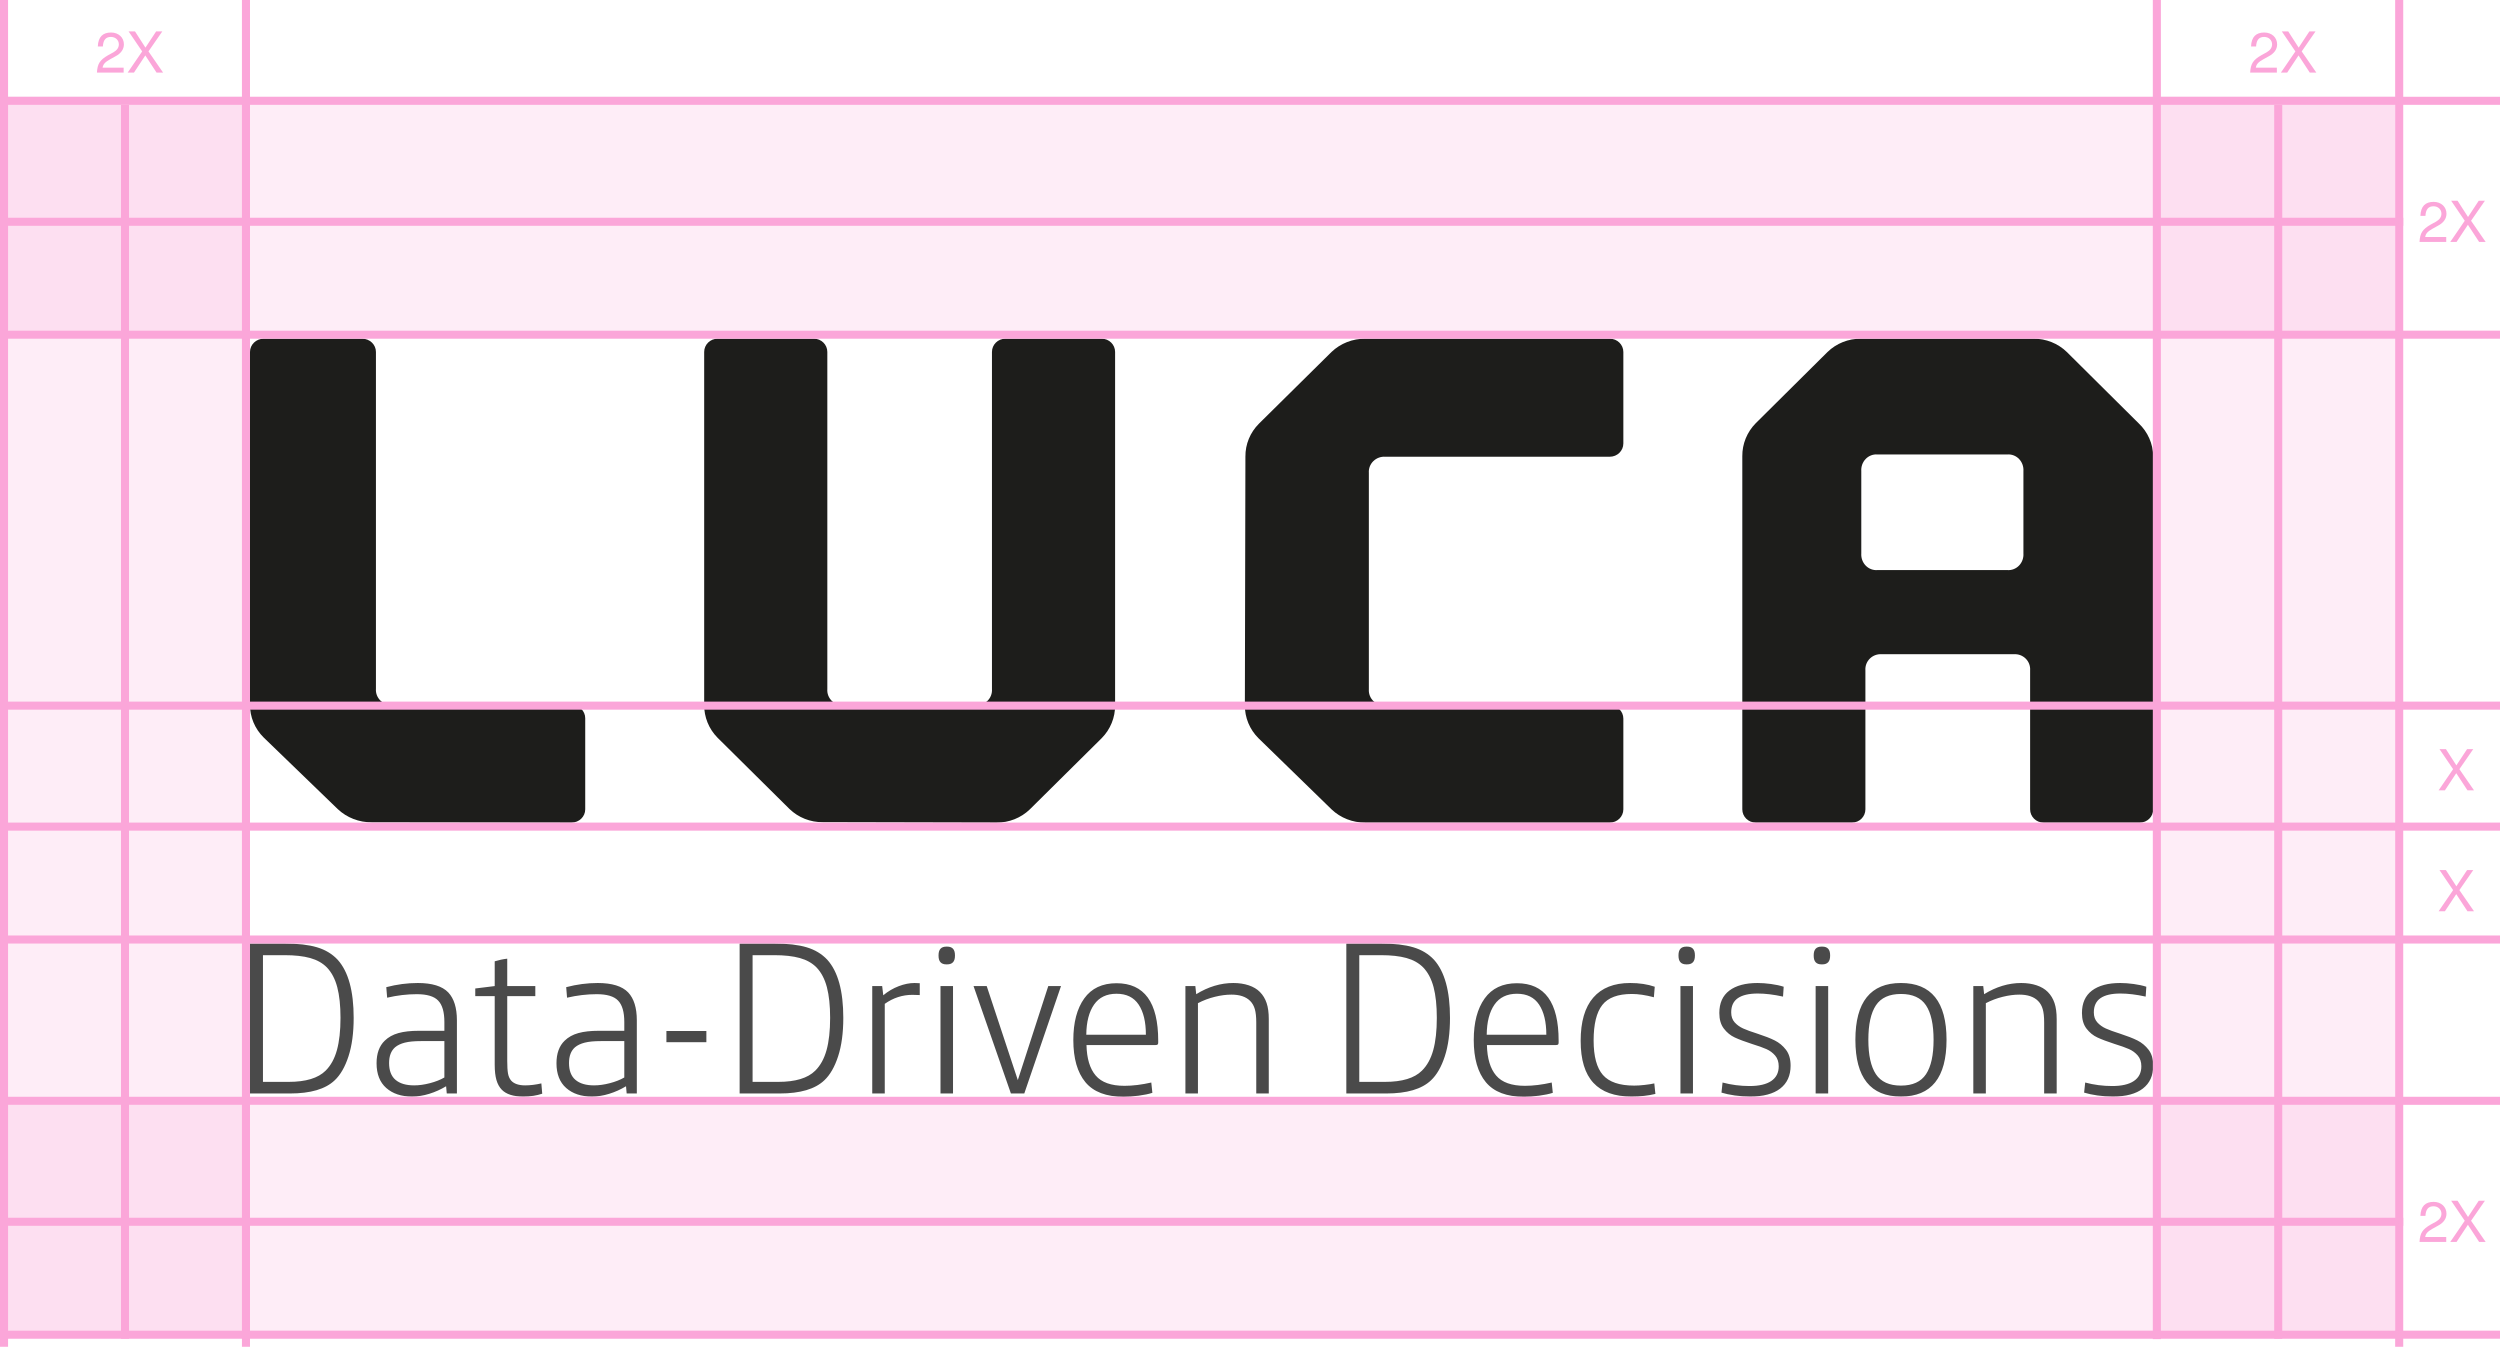
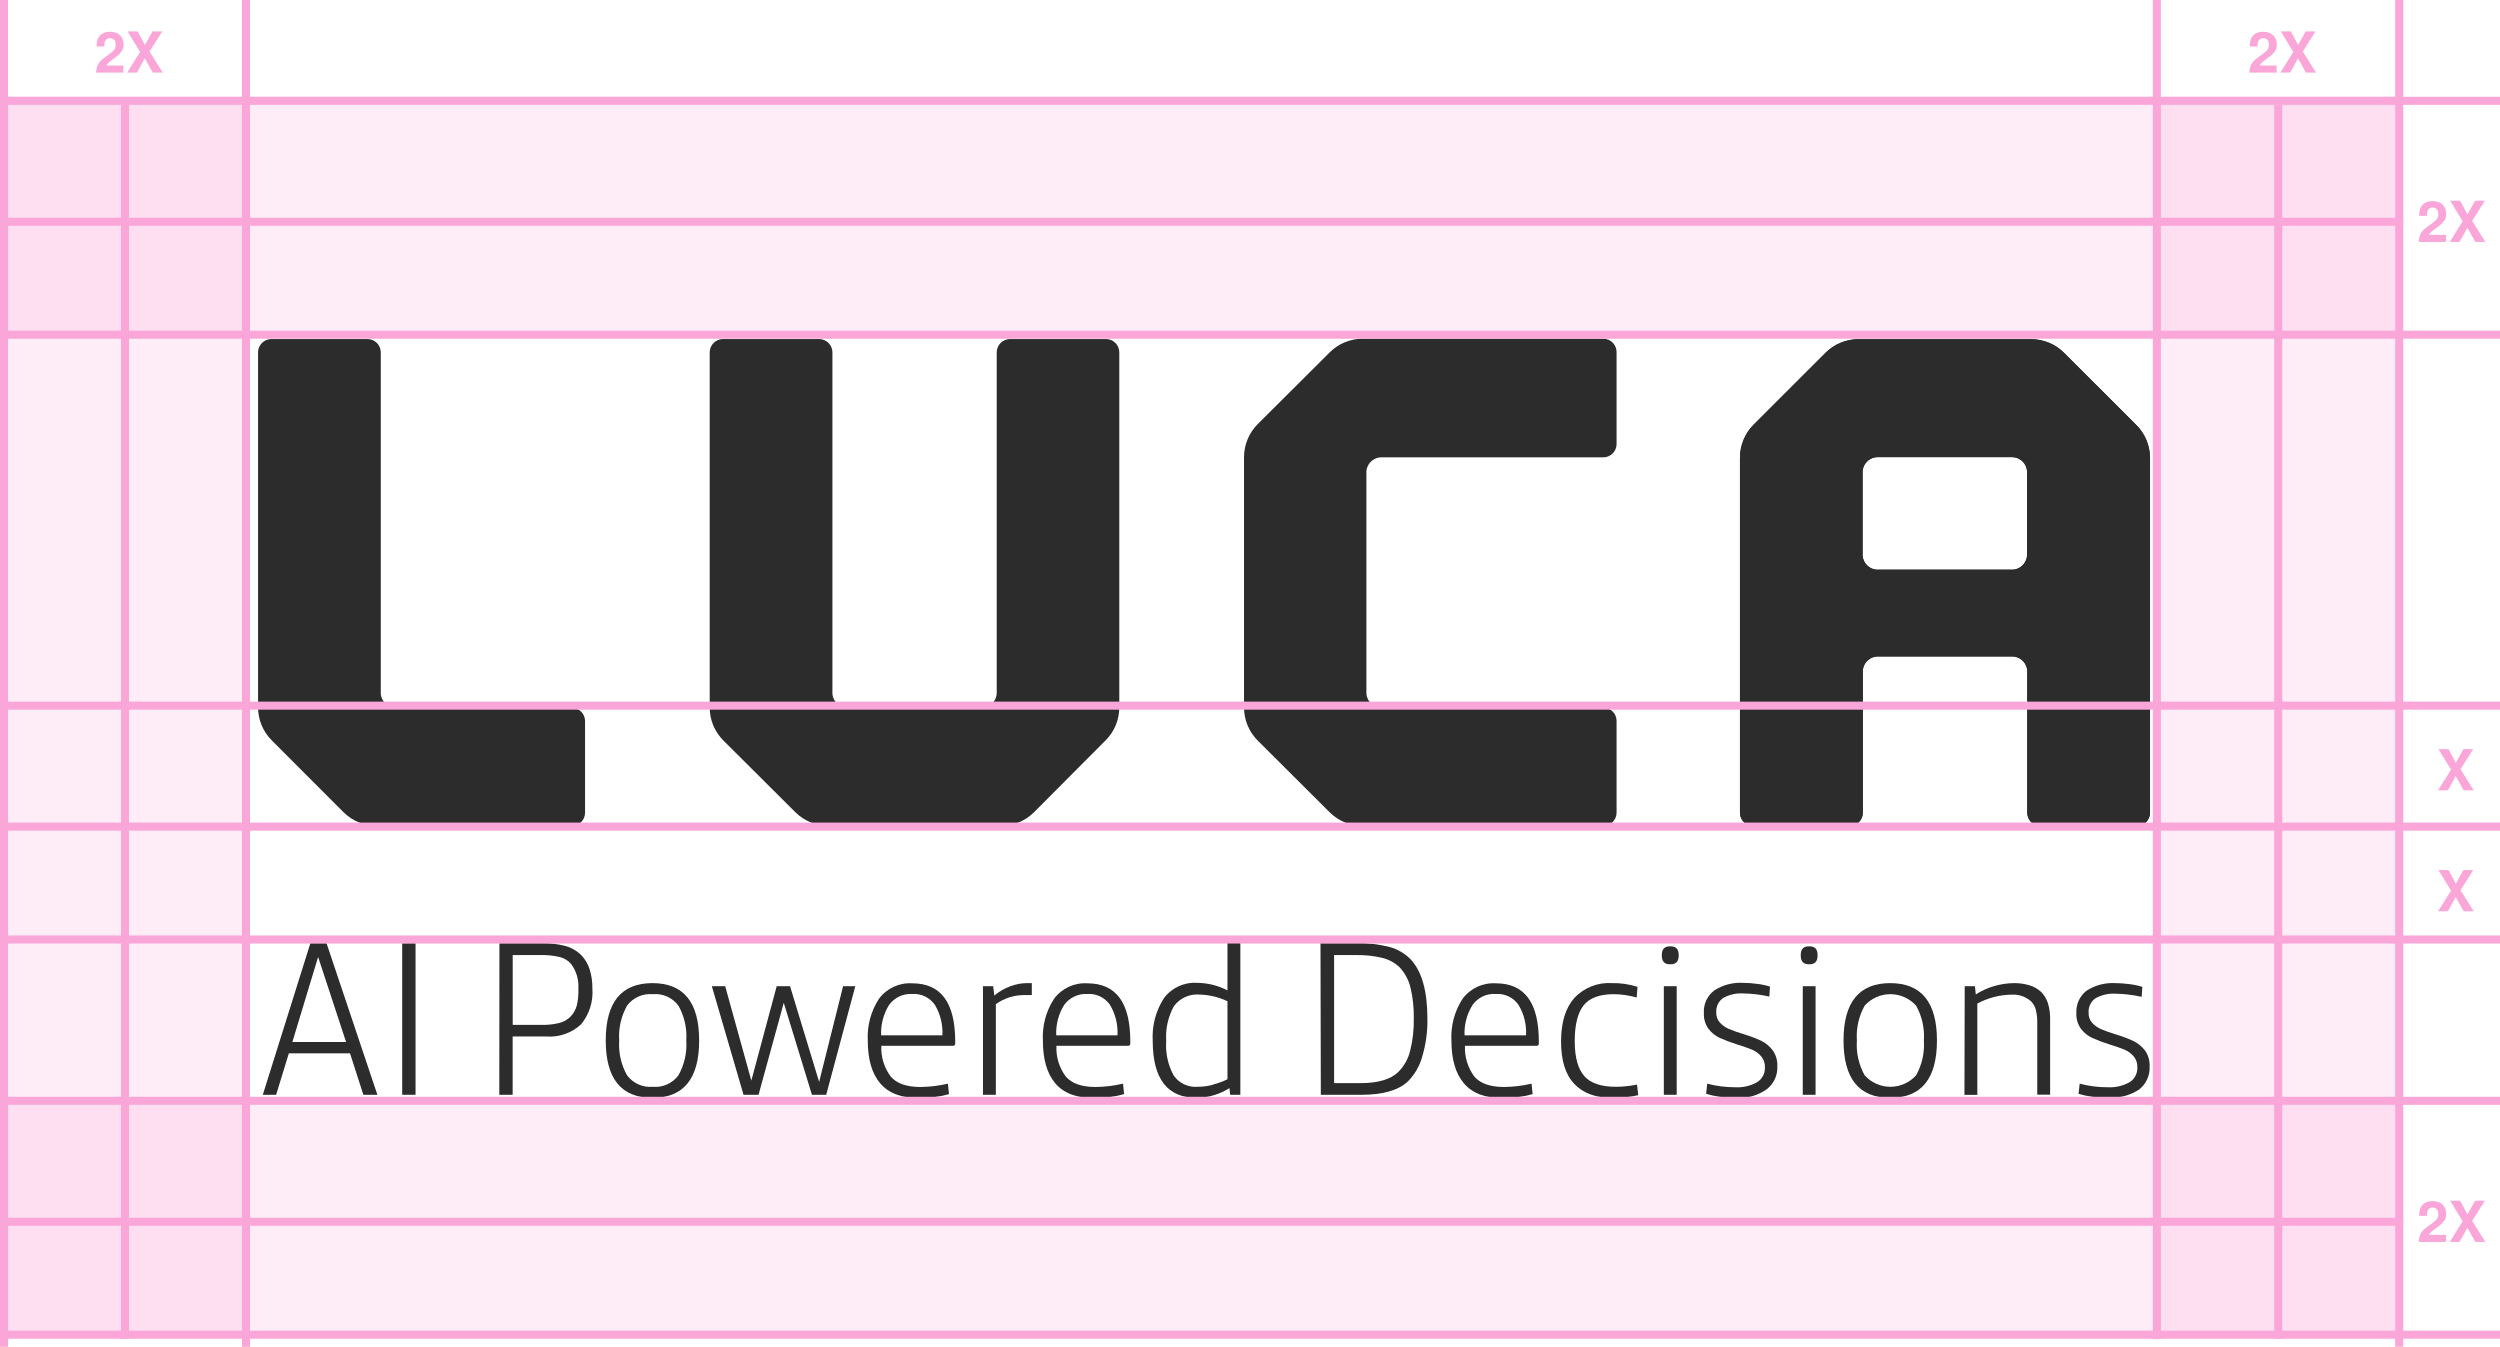
<svg xmlns="http://www.w3.org/2000/svg" width="310px" height="167px" viewBox="0 0 310 167" version="1.1">
  <defs />
  <g id="Page-1" stroke="none" stroke-width="1" fill="none" fill-rule="evenodd">
-     <g id="Brand" transform="translate(-208, -1821)">
-       <g id="protection-area" transform="translate(208, 1821)">
-         <g>
-           <g id="Logo-claim-1" transform="translate(31, 42)">
-             <g id="LUCA" fill="#1D1D1B" fill-rule="nonzero">
-               <path d="M15.107,59.967 C13.529,59.983 12.009,59.393 10.88,58.327 L1.698,49.453 C0.594,48.363 -0.016,46.894 0,45.369 L0,1.64 C0,0.734 0.76,1.66407429e-16 1.698,0 L13.919,0 C14.856,5.54691431e-17 15.616,0.734 15.616,1.64 L15.616,43.417 C15.575,43.959 15.78,44.491 16.177,44.876 C16.575,45.26 17.126,45.458 17.687,45.418 L39.871,45.418 C40.808,45.418 41.568,46.153 41.568,47.059 L41.568,58.36 C41.568,59.266 40.808,60 39.871,60 L15.107,59.967 Z" id="Shape" />
-               <path d="M92.567,60 C94.11,60.015 95.596,59.425 96.7,58.359 L105.613,49.529 C106.691,48.438 107.288,46.969 107.272,45.443 L107.272,1.641 C107.272,0.735 106.529,5.54992028e-17 105.613,0 L93.663,0 C92.746,-5.54992028e-17 92.003,0.735 92.003,1.641 L92.003,43.441 C92.043,43.983 91.842,44.515 91.454,44.9 C91.065,45.284 90.526,45.482 89.978,45.443 L73.679,45.443 C73.12,45.503 72.563,45.314 72.159,44.927 C71.754,44.54 71.545,43.995 71.588,43.441 L71.588,1.641 C71.588,0.735 70.845,5.54992028e-17 69.928,0 L57.978,0 C57.062,-5.54992028e-17 56.318,0.735 56.318,1.641 L56.318,45.394 C56.303,46.919 56.899,48.389 57.978,49.48 L66.891,58.309 C67.994,59.376 69.481,59.966 71.024,59.95 L92.567,60 Z" id="Shape" />
-               <path d="M123.364,45.447 C123.348,46.974 123.953,48.445 125.048,49.537 L134.108,58.357 C135.227,59.425 136.735,60.015 138.301,60 L168.612,60 C169.542,60 170.295,59.264 170.295,58.357 L170.295,47.106 C170.295,46.199 169.542,45.464 168.612,45.464 L140.877,45.464 C140.31,45.529 139.743,45.344 139.329,44.96 C138.916,44.576 138.699,44.032 138.738,43.476 L138.738,16.639 C138.698,16.096 138.901,15.563 139.296,15.178 C139.69,14.793 140.236,14.595 140.793,14.635 L168.612,14.635 C169.542,14.635 170.295,13.899 170.295,12.992 L170.295,1.643 C170.295,0.736 169.542,0 168.612,0 L138.301,0 C136.735,-0.015 135.227,0.575 134.108,1.643 L125.115,10.529 C124.021,11.62 123.415,13.091 123.431,14.618 L123.364,45.447 Z" id="Shape" />
-               <path d="M234.191,10.488 L225.282,1.644 C224.178,0.576 222.693,-0.015 221.15,0 L199.746,0 C198.204,-0.015 196.718,0.576 195.615,1.644 L186.705,10.488 C185.627,11.581 185.03,13.053 185.046,14.581 L185.046,58.356 C185.046,59.264 185.789,60 186.705,60 L198.651,60 C199.568,60 200.31,59.264 200.31,58.356 L200.31,41.129 C200.27,40.586 200.471,40.052 200.859,39.667 C201.248,39.282 201.787,39.084 202.335,39.123 L218.711,39.123 C219.259,39.084 219.798,39.282 220.186,39.667 C220.575,40.052 220.775,40.586 220.735,41.129 L220.735,58.356 C220.735,59.264 221.478,60 222.395,60 L234.341,60 C235.257,60 236,59.264 236,58.356 L236,14.581 C235.976,13.031 235.325,11.556 234.191,10.488 Z M219.904,26.618 C219.944,27.179 219.746,27.731 219.364,28.128 C218.981,28.526 218.451,28.731 217.912,28.691 L201.793,28.691 C201.253,28.731 200.723,28.526 200.341,28.128 C199.958,27.731 199.761,27.179 199.8,26.618 L199.8,16.425 C199.761,15.864 199.958,15.313 200.341,14.915 C200.723,14.517 201.253,14.312 201.793,14.353 L217.912,14.353 C218.451,14.312 218.981,14.517 219.364,14.915 C219.746,15.313 219.944,15.864 219.904,16.425 L219.904,26.618 Z" id="Shape" />
-             </g>
-             <path d="M0,75 L4.312,75 C5.937,75 7.267,75.154 8.302,75.462 C9.338,75.77 10.195,76.287 10.873,77.011 C12.195,78.479 12.855,80.88 12.855,84.215 C12.855,86.081 12.641,87.671 12.212,88.985 C11.784,90.299 11.213,91.291 10.498,91.961 C9.356,93.049 7.508,93.592 4.955,93.592 L0,93.592 L0,75 Z M4.794,92.152 C6.919,92.152 8.445,91.69 9.374,90.765 C10.016,90.131 10.485,89.279 10.78,88.21 C11.074,87.141 11.222,85.809 11.222,84.215 C11.222,82.692 11.088,81.424 10.82,80.409 C10.552,79.394 10.123,78.579 9.534,77.963 C8.999,77.419 8.307,77.03 7.459,76.794 C6.611,76.558 5.553,76.441 4.285,76.441 L1.607,76.441 L1.607,92.152 L4.794,92.152 Z M20.086,93.973 C18.765,93.973 17.703,93.619 16.899,92.913 C16.096,92.206 15.694,91.182 15.694,89.841 C15.694,88.627 16.033,87.694 16.712,87.041 C17.158,86.607 17.721,86.294 18.399,86.104 C19.077,85.913 19.926,85.818 20.943,85.818 L24.103,85.818 L24.103,84.731 C24.103,83.481 23.845,82.593 23.327,82.067 C22.827,81.542 21.943,81.279 20.675,81.279 C19.479,81.279 18.256,81.424 17.006,81.714 L16.899,80.409 C18.203,80.065 19.506,79.893 20.809,79.893 C22.577,79.893 23.836,80.282 24.586,81.062 C25.3,81.823 25.657,82.973 25.657,84.514 L25.657,93.592 L24.398,93.592 L24.318,92.695 C23.657,93.094 22.961,93.407 22.229,93.633 C21.497,93.86 20.783,93.973 20.086,93.973 Z M20.354,92.587 C20.961,92.587 21.613,92.496 22.309,92.315 C23.005,92.134 23.604,91.898 24.103,91.608 L24.103,87.096 L21.184,87.096 C20.363,87.096 19.702,87.159 19.202,87.286 C18.703,87.413 18.301,87.603 17.997,87.857 C17.497,88.292 17.247,88.944 17.247,89.814 C17.247,90.756 17.515,91.454 18.051,91.907 C18.586,92.36 19.354,92.587 20.354,92.587 Z M33.879,93.973 C32.665,93.973 31.781,93.692 31.227,93.13 C30.924,92.822 30.701,92.419 30.558,91.921 C30.415,91.422 30.344,90.793 30.344,90.031 L30.344,81.524 L27.933,81.524 L27.933,80.572 L30.344,80.273 L30.344,77.202 C30.879,77.039 31.397,76.93 31.897,76.876 L31.897,80.273 L35.379,80.273 L35.379,81.524 L31.897,81.524 L31.897,89.542 C31.897,90.231 31.928,90.752 31.991,91.105 C32.053,91.459 32.183,91.753 32.379,91.989 C32.736,92.387 33.316,92.587 34.12,92.587 C34.745,92.587 35.414,92.505 36.128,92.342 L36.236,93.619 C35.539,93.855 34.754,93.973 33.879,93.973 Z M42.395,93.973 C41.074,93.973 40.012,93.619 39.208,92.913 C38.405,92.206 38.003,91.182 38.003,89.841 C38.003,88.627 38.342,87.694 39.021,87.041 C39.467,86.607 40.03,86.294 40.708,86.104 C41.387,85.913 42.235,85.818 43.252,85.818 L46.413,85.818 L46.413,84.731 C46.413,83.481 46.154,82.593 45.636,82.067 C45.136,81.542 44.252,81.279 42.985,81.279 C41.788,81.279 40.565,81.424 39.315,81.714 L39.208,80.409 C40.512,80.065 41.815,79.893 43.118,79.893 C44.886,79.893 46.145,80.282 46.895,81.062 C47.609,81.823 47.966,82.973 47.966,84.514 L47.966,93.592 L46.707,93.592 L46.627,92.695 C45.966,93.094 45.27,93.407 44.538,93.633 C43.806,93.86 43.092,93.973 42.395,93.973 Z M42.663,92.587 C43.27,92.587 43.922,92.496 44.618,92.315 C45.315,92.134 45.913,91.898 46.413,91.608 L46.413,87.096 L43.493,87.096 C42.672,87.096 42.012,87.159 41.512,87.286 C41.012,87.413 40.61,87.603 40.306,87.857 C39.806,88.292 39.557,88.944 39.557,89.814 C39.557,90.756 39.824,91.454 40.36,91.907 C40.896,92.36 41.663,92.587 42.663,92.587 Z M51.635,85.845 L56.59,85.845 L56.59,87.232 L51.635,87.232 L51.635,85.845 Z M60.714,75 L65.026,75 C66.651,75 67.981,75.154 69.016,75.462 C70.052,75.77 70.909,76.287 71.587,77.011 C72.909,78.479 73.569,80.88 73.569,84.215 C73.569,86.081 73.355,87.671 72.926,88.985 C72.498,90.299 71.927,91.291 71.212,91.961 C70.07,93.049 68.222,93.592 65.669,93.592 L60.714,93.592 L60.714,75 Z M65.508,92.152 C67.633,92.152 69.159,91.69 70.088,90.765 C70.73,90.131 71.199,89.279 71.494,88.21 C71.788,87.141 71.936,85.809 71.936,84.215 C71.936,82.692 71.802,81.424 71.534,80.409 C71.266,79.394 70.837,78.579 70.248,77.963 C69.713,77.419 69.021,77.03 68.173,76.794 C67.325,76.558 66.267,76.441 64.999,76.441 L62.321,76.441 L62.321,92.152 L65.508,92.152 Z M77.158,80.273 L78.39,80.273 L78.524,81.415 C79.113,80.926 79.751,80.55 80.439,80.287 C81.126,80.024 81.782,79.893 82.407,79.893 C82.657,79.893 82.871,79.902 83.05,79.92 L83.05,81.388 C82.764,81.37 82.461,81.361 82.139,81.361 C80.907,81.361 79.765,81.732 78.711,82.475 L78.711,93.592 L77.158,93.592 L77.158,80.273 Z M86.344,77.582 C85.701,77.582 85.38,77.229 85.38,76.522 L85.38,76.441 C85.38,75.734 85.701,75.381 86.344,75.381 L86.451,75.381 C87.094,75.381 87.415,75.734 87.415,76.441 L87.415,76.522 C87.415,77.229 87.094,77.582 86.451,77.582 L86.344,77.582 Z M85.621,80.273 L87.174,80.273 L87.174,93.592 L85.621,93.592 L85.621,80.273 Z M89.719,80.273 L91.352,80.273 L95.209,91.934 L98.985,80.273 L100.565,80.273 L96.012,93.592 L94.352,93.592 L89.719,80.273 Z M108.332,94 C106.171,94 104.591,93.397 103.591,92.192 C102.592,90.987 102.092,89.243 102.092,86.96 C102.092,84.785 102.543,83.068 103.444,81.809 C104.346,80.55 105.68,79.92 107.448,79.92 C110.894,79.92 112.617,82.294 112.617,87.041 L112.617,87.286 C112.617,87.395 112.595,87.472 112.55,87.517 C112.505,87.562 112.42,87.585 112.296,87.585 L103.725,87.585 C103.761,89.252 104.14,90.512 104.864,91.363 C105.587,92.215 106.778,92.641 108.439,92.641 C109.457,92.641 110.564,92.505 111.76,92.233 L111.894,93.511 C111.447,93.656 110.885,93.773 110.207,93.864 C109.528,93.955 108.903,94 108.332,94 Z M111.09,86.308 C111.09,84.713 110.791,83.467 110.193,82.57 C109.595,81.673 108.68,81.225 107.448,81.225 C106.216,81.225 105.288,81.673 104.663,82.57 C104.038,83.467 103.716,84.713 103.699,86.308 L111.09,86.308 Z M115.991,80.273 L117.223,80.273 L117.33,81.279 C118.83,80.355 120.366,79.893 121.937,79.893 C122.633,79.893 123.267,79.988 123.838,80.178 C124.41,80.368 124.874,80.645 125.231,81.007 C125.606,81.388 125.883,81.845 126.061,82.38 C126.24,82.914 126.329,83.58 126.329,84.378 L126.329,93.592 L124.776,93.592 L124.776,84.785 C124.776,84.097 124.718,83.549 124.602,83.141 C124.486,82.733 124.294,82.393 124.026,82.122 C123.508,81.596 122.731,81.333 121.696,81.333 C121.053,81.333 120.366,81.424 119.634,81.605 C118.902,81.786 118.205,82.049 117.545,82.393 L117.545,93.592 L115.991,93.592 L115.991,80.273 Z M135.944,75 L140.256,75 C141.88,75 143.21,75.154 144.246,75.462 C145.282,75.77 146.139,76.287 146.817,77.011 C148.138,78.479 148.799,80.88 148.799,84.215 C148.799,86.081 148.585,87.671 148.156,88.985 C147.728,90.299 147.156,91.291 146.442,91.961 C145.299,93.049 143.452,93.592 140.898,93.592 L135.944,93.592 L135.944,75 Z M140.738,92.152 C142.862,92.152 144.389,91.69 145.317,90.765 C145.96,90.131 146.429,89.279 146.723,88.21 C147.018,87.141 147.165,85.809 147.165,84.215 C147.165,82.692 147.031,81.424 146.764,80.409 C146.496,79.394 146.067,78.579 145.478,77.963 C144.942,77.419 144.25,77.03 143.402,76.794 C142.554,76.558 141.496,76.441 140.229,76.441 L137.551,76.441 L137.551,92.152 L140.738,92.152 Z M157.985,94 C155.825,94 154.245,93.397 153.245,92.192 C152.245,90.987 151.745,89.243 151.745,86.96 C151.745,84.785 152.196,83.068 153.097,81.809 C153.999,80.55 155.334,79.92 157.101,79.92 C160.547,79.92 162.27,82.294 162.27,87.041 L162.27,87.286 C162.27,87.395 162.248,87.472 162.203,87.517 C162.158,87.562 162.074,87.585 161.949,87.585 L153.379,87.585 C153.414,89.252 153.794,90.512 154.517,91.363 C155.24,92.215 156.432,92.641 158.092,92.641 C159.11,92.641 160.217,92.505 161.413,92.233 L161.547,93.511 C161.101,93.656 160.538,93.773 159.86,93.864 C159.181,93.955 158.556,94 157.985,94 Z M160.744,86.308 C160.744,84.713 160.444,83.467 159.846,82.57 C159.248,81.673 158.333,81.225 157.101,81.225 C155.869,81.225 154.941,81.673 154.316,82.57 C153.691,83.467 153.37,84.713 153.352,86.308 L160.744,86.308 Z M171.296,93.973 C169.207,93.973 167.635,93.407 166.582,92.274 C165.529,91.141 165.002,89.406 165.002,87.069 C165.002,84.695 165.524,82.905 166.569,81.7 C167.613,80.495 169.135,79.893 171.135,79.893 C172.278,79.893 173.295,80.047 174.188,80.355 L174.081,81.66 C173.063,81.388 172.153,81.252 171.349,81.252 C169.617,81.252 168.394,81.709 167.68,82.624 C166.966,83.54 166.609,85.003 166.609,87.014 C166.609,88.99 166.993,90.417 167.76,91.295 C168.528,92.174 169.823,92.614 171.644,92.614 C172.019,92.614 172.447,92.587 172.929,92.532 C173.411,92.478 173.813,92.414 174.134,92.342 L174.268,93.647 C173.376,93.864 172.385,93.973 171.296,93.973 Z M178.098,77.582 C177.455,77.582 177.134,77.229 177.134,76.522 L177.134,76.441 C177.134,75.734 177.455,75.381 178.098,75.381 L178.205,75.381 C178.848,75.381 179.169,75.734 179.169,76.441 L179.169,76.522 C179.169,77.229 178.848,77.582 178.205,77.582 L178.098,77.582 Z M177.375,80.273 L178.928,80.273 L178.928,93.592 L177.375,93.592 L177.375,80.273 Z M186.025,93.973 C185.383,93.973 184.744,93.928 184.111,93.837 C183.477,93.746 182.928,93.629 182.463,93.484 L182.597,92.233 C183.686,92.523 184.802,92.668 185.945,92.668 C187.123,92.668 188.021,92.46 188.637,92.043 C189.253,91.626 189.561,91.019 189.561,90.222 C189.561,89.678 189.413,89.234 189.119,88.89 C188.824,88.546 188.463,88.278 188.034,88.088 C187.606,87.898 187.007,87.685 186.24,87.449 C185.347,87.159 184.637,86.892 184.111,86.647 C183.584,86.403 183.133,86.036 182.758,85.546 C182.383,85.057 182.196,84.414 182.196,83.617 C182.196,82.384 182.611,81.456 183.441,80.83 C184.271,80.205 185.436,79.893 186.936,79.893 C187.454,79.893 188.012,79.933 188.61,80.015 C189.208,80.097 189.73,80.21 190.177,80.355 L190.096,81.578 C188.936,81.324 187.891,81.197 186.963,81.197 C185.874,81.197 185.052,81.388 184.499,81.768 C183.945,82.149 183.669,82.738 183.669,83.535 C183.669,84.042 183.811,84.455 184.097,84.772 C184.383,85.089 184.735,85.343 185.155,85.533 C185.575,85.723 186.159,85.936 186.909,86.172 C187.802,86.462 188.521,86.742 189.065,87.014 C189.61,87.286 190.074,87.671 190.458,88.17 C190.842,88.668 191.034,89.325 191.034,90.14 C191.034,91.372 190.605,92.319 189.748,92.981 C188.891,93.642 187.65,93.973 186.025,93.973 Z M194.863,77.582 C194.221,77.582 193.899,77.229 193.899,76.522 L193.899,76.441 C193.899,75.734 194.221,75.381 194.863,75.381 L194.97,75.381 C195.613,75.381 195.935,75.734 195.935,76.441 L195.935,76.522 C195.935,77.229 195.613,77.582 194.97,77.582 L194.863,77.582 Z M194.14,80.273 L195.694,80.273 L195.694,93.592 L194.14,93.592 L194.14,80.273 Z M204.719,93.973 C200.952,93.973 199.068,91.626 199.068,86.933 C199.068,82.239 200.952,79.893 204.719,79.893 C208.486,79.893 210.37,82.239 210.37,86.933 C210.37,91.626 208.486,93.973 204.719,93.973 Z M204.719,92.614 C206.165,92.614 207.201,92.143 207.826,91.2 C208.451,90.258 208.763,88.835 208.763,86.933 C208.763,85.03 208.451,83.608 207.826,82.665 C207.201,81.723 206.165,81.252 204.719,81.252 C203.273,81.252 202.237,81.723 201.612,82.665 C200.987,83.608 200.675,85.03 200.675,86.933 C200.675,88.835 200.987,90.258 201.612,91.2 C202.237,92.143 203.273,92.614 204.719,92.614 Z M213.691,80.273 L214.923,80.273 L215.03,81.279 C216.53,80.355 218.065,79.893 219.636,79.893 C220.333,79.893 220.967,79.988 221.538,80.178 C222.109,80.368 222.573,80.645 222.931,81.007 C223.305,81.388 223.582,81.845 223.761,82.38 C223.939,82.914 224.029,83.58 224.029,84.378 L224.029,93.592 L222.475,93.592 L222.475,84.785 C222.475,84.097 222.417,83.549 222.301,83.141 C222.185,82.733 221.993,82.393 221.725,82.122 C221.208,81.596 220.431,81.333 219.395,81.333 C218.753,81.333 218.065,81.424 217.333,81.605 C216.601,81.786 215.905,82.049 215.244,82.393 L215.244,93.592 L213.691,93.592 L213.691,80.273 Z M230.992,93.973 C230.349,93.973 229.711,93.928 229.077,93.837 C228.443,93.746 227.894,93.629 227.43,93.484 L227.564,92.233 C228.653,92.523 229.769,92.668 230.911,92.668 C232.09,92.668 232.987,92.46 233.603,92.043 C234.219,91.626 234.527,91.019 234.527,90.222 C234.527,89.678 234.38,89.234 234.085,88.89 C233.791,88.546 233.429,88.278 233,88.088 C232.572,87.898 231.974,87.685 231.206,87.449 C230.313,87.159 229.604,86.892 229.077,86.647 C228.55,86.403 228.099,86.036 227.724,85.546 C227.35,85.057 227.162,84.414 227.162,83.617 C227.162,82.384 227.577,81.456 228.407,80.83 C229.238,80.205 230.403,79.893 231.902,79.893 C232.42,79.893 232.978,79.933 233.576,80.015 C234.174,80.097 234.697,80.21 235.143,80.355 L235.063,81.578 C233.902,81.324 232.858,81.197 231.929,81.197 C230.84,81.197 230.019,81.388 229.465,81.768 C228.912,82.149 228.635,82.738 228.635,83.535 C228.635,84.042 228.778,84.455 229.064,84.772 C229.349,85.089 229.702,85.343 230.121,85.533 C230.541,85.723 231.126,85.936 231.876,86.172 C232.768,86.462 233.487,86.742 234.032,87.014 C234.576,87.286 235.04,87.671 235.424,88.17 C235.808,88.668 236,89.325 236,90.14 C236,91.372 235.571,92.319 234.714,92.981 C233.857,93.642 232.617,93.973 230.992,93.973 Z" id="Data-Driven-Decision" fill="#4A4A4A" />
+     <g id="Brand" transform="translate(-132, -1611)">
+       <g id="LUCA-AI-Copy" transform="translate(132, 1611)">
+         <g transform="translate(32, 42)" fill="#2C2C2C" id="Shape">
+           <path d="M6.487,74.959 L8.49,74.959 L14.795,93.753 L13.057,93.753 L11.402,88.614 L3.815,88.614 L2.242,93.753 L0.588,93.753 L6.487,74.959 Z M10.914,87.21 L7.447,76.661 L4.253,87.21 L10.914,87.21 Z" fill-rule="nonzero" />
+           <polygon fill-rule="nonzero" points="17.873 74.959 19.528 74.959 19.528 93.753 17.873 93.753" />
+           <path d="M29.929,74.959 L35.159,74.959 C36.138,74.939 37.114,75.05 38.063,75.29 C38.827,75.491 39.523,75.89 40.082,76.446 C40.549,76.93 40.897,77.515 41.1,78.156 C41.349,78.933 41.469,79.745 41.456,80.56 C41.581,82.169 41.08,83.763 40.058,85.013 C38.882,86.102 37.304,86.65 35.705,86.524 L31.568,86.524 L31.568,93.753 L29.913,93.753 L29.929,74.959 Z M35.043,85.087 C35.825,85.111 36.607,85.031 37.368,84.847 C37.884,84.713 38.355,84.445 38.734,84.071 C39.109,83.685 39.379,83.21 39.52,82.691 C39.681,82.013 39.748,81.315 39.718,80.618 C39.797,79.496 39.465,78.383 38.783,77.487 C38.407,77.078 37.918,76.79 37.377,76.661 C36.584,76.481 35.772,76.404 34.96,76.43 L31.576,76.43 L31.576,85.087 L35.043,85.087 Z" fill-rule="nonzero" />
+           <path d="M43.111,87.02 C43.111,82.278 45.042,79.907 48.903,79.907 C52.765,79.907 54.695,82.278 54.695,87.02 C54.695,91.762 52.765,94.133 48.903,94.133 C45.042,94.133 43.111,91.762 43.111,87.02 Z M52.13,91.332 C52.865,90.019 53.202,88.521 53.098,87.02 C53.202,85.519 52.865,84.021 52.13,82.708 C51.392,81.708 50.184,81.166 48.945,81.279 C47.703,81.165 46.492,81.707 45.751,82.708 C45.015,84.021 44.679,85.519 44.782,87.02 C44.679,88.521 45.015,90.019 45.751,91.332 C46.492,92.333 47.703,92.875 48.945,92.761 C50.184,92.874 51.392,92.332 52.13,91.332 Z" fill-rule="nonzero" />
+           <polygon fill-rule="nonzero" points="56.268 80.287 57.923 80.287 61.166 91.993 64.311 80.287 65.965 80.287 69.573 92.158 72.544 80.287 74.058 80.287 70.45 93.753 68.68 93.753 65.188 82.353 62.06 93.753 60.198 93.753" />
+           <path d="M77.145,92.332 C76.118,91.12 75.605,89.358 75.605,87.045 C75.504,85.207 75.991,83.384 76.996,81.84 C77.961,80.545 79.519,79.826 81.133,79.932 C84.674,79.932 86.445,82.331 86.445,87.127 L86.445,87.375 C86.452,87.458 86.429,87.54 86.379,87.607 C86.304,87.665 86.209,87.692 86.114,87.681 L77.285,87.681 C77.22,89.049 77.633,90.398 78.452,91.497 C79.197,92.357 80.421,92.786 82.126,92.786 C83.277,92.777 84.423,92.638 85.543,92.373 L85.676,93.67 C85.11,93.836 84.532,93.955 83.946,94.025 C83.307,94.113 82.663,94.16 82.018,94.166 C79.801,94.171 78.176,93.56 77.145,92.332 Z M84.857,86.384 C84.929,85.062 84.606,83.748 83.93,82.609 C83.292,81.686 82.212,81.17 81.092,81.254 C79.974,81.196 78.904,81.706 78.245,82.609 C77.544,83.74 77.201,85.055 77.26,86.384 L84.857,86.384 Z" fill-rule="nonzero" />
+           <path d="M89.888,80.287 L91.154,80.287 L91.294,81.444 C91.882,80.957 92.548,80.571 93.264,80.304 C93.907,80.051 94.591,79.917 95.283,79.907 C95.539,79.907 95.763,79.907 95.945,79.907 L95.945,81.386 C95.647,81.386 95.34,81.386 95.01,81.386 C93.746,81.388 92.515,81.78 91.485,82.51 L91.485,93.753 L89.888,93.753 L89.888,80.287 Z" fill-rule="nonzero" />
+           <path d="M98.857,92.332 C97.831,91.12 97.318,89.358 97.318,87.045 C97.217,85.207 97.704,83.384 98.708,81.84 C99.674,80.545 101.231,79.826 102.846,79.932 C106.387,79.932 108.158,82.331 108.158,87.127 L108.158,87.375 C108.165,87.458 108.141,87.54 108.092,87.607 C108.017,87.665 107.922,87.692 107.827,87.681 L98.998,87.681 C98.929,89.05 99.341,90.4 100.165,91.497 C100.909,92.357 102.134,92.786 103.839,92.786 C104.99,92.777 106.136,92.638 107.256,92.373 L107.388,93.67 C106.823,93.836 106.244,93.955 105.659,94.025 C105.02,94.113 104.376,94.16 103.731,94.166 C101.513,94.174 99.883,93.554 98.857,92.332 Z M106.569,86.384 C106.641,85.062 106.319,83.748 105.642,82.609 C105.008,81.691 103.935,81.176 102.821,81.254 C101.698,81.191 100.62,81.701 99.958,82.609 C99.256,83.74 98.913,85.055 98.973,86.384 L106.569,86.384 Z" fill-rule="nonzero" />
+           <path d="M110.938,87.07 C110.828,85.206 111.312,83.355 112.32,81.783 C113.282,80.483 114.842,79.764 116.457,79.874 C117.763,79.886 119.048,80.206 120.206,80.808 L120.206,74.108 L121.803,74.108 L121.803,93.753 L120.537,93.753 L120.454,92.927 C119.862,93.3 119.221,93.592 118.551,93.794 C117.874,94.009 117.168,94.123 116.457,94.133 C112.778,94.16 110.938,91.806 110.938,87.07 Z M118.385,92.489 C119.014,92.334 119.624,92.112 120.206,91.828 L120.206,82.154 C119.129,81.641 117.956,81.359 116.764,81.328 C115.522,81.216 114.312,81.758 113.57,82.757 C112.841,84.073 112.508,85.57 112.61,87.07 C112.5,88.564 112.825,90.058 113.545,91.373 C114.224,92.336 115.365,92.865 116.54,92.761 C117.157,92.756 117.771,92.675 118.369,92.522 L118.385,92.489 Z" fill-rule="nonzero" />
+           <path d="M131.741,74.959 L136.176,74.959 C137.57,74.92 138.963,75.079 140.313,75.43 C141.319,75.7 142.232,76.24 142.953,76.991 C144.31,78.478 144.997,80.899 144.997,84.269 C145.032,85.902 144.808,87.53 144.335,89.093 C144.012,90.229 143.406,91.264 142.572,92.1 C141.397,93.202 139.5,93.753 136.879,93.753 L131.782,93.753 L131.741,74.959 Z M136.705,92.307 C138.882,92.307 140.454,91.844 141.405,90.911 C142.109,90.192 142.609,89.3 142.854,88.325 C143.183,87.005 143.336,85.646 143.309,84.286 C143.335,82.993 143.196,81.702 142.895,80.444 C142.673,79.519 142.217,78.666 141.571,77.966 C140.976,77.392 140.239,76.984 139.436,76.785 C138.369,76.528 137.273,76.408 136.176,76.43 L133.429,76.43 L133.429,92.307 L136.705,92.307 Z" fill-rule="nonzero" />
+           <path d="M149.523,92.332 C148.491,91.12 147.976,89.358 147.976,87.045 C147.875,85.207 148.361,83.384 149.366,81.84 C150.331,80.545 151.889,79.826 153.503,79.932 C157.045,79.932 158.815,82.331 158.815,87.127 L158.815,87.375 C158.822,87.458 158.799,87.54 158.749,87.607 C158.674,87.665 158.579,87.692 158.484,87.681 L149.655,87.681 C149.594,89.049 150.006,90.397 150.822,91.497 C151.567,92.357 152.794,92.786 154.504,92.786 C155.653,92.776 156.796,92.638 157.913,92.373 L158.046,93.67 C157.48,93.836 156.902,93.955 156.316,94.025 C155.677,94.113 155.033,94.16 154.388,94.166 C152.171,94.171 150.549,93.56 149.523,92.332 Z M157.227,86.384 C157.304,85.061 156.981,83.746 156.3,82.609 C155.665,81.691 154.592,81.176 153.478,81.254 C152.347,81.174 151.256,81.687 150.599,82.609 C149.891,83.737 149.545,85.054 149.606,86.384 L157.227,86.384 Z" fill-rule="nonzero" />
+           <path d="M163.226,92.414 C162.122,91.274 161.571,89.52 161.571,87.152 C161.571,84.784 162.122,82.978 163.226,81.733 C164.439,80.456 166.159,79.787 167.917,79.907 C168.981,79.888 170.041,80.044 171.054,80.37 L170.946,81.692 C170.033,81.433 169.09,81.294 168.141,81.279 C166.359,81.279 165.101,81.741 164.368,82.667 C163.634,83.592 163.267,85.07 163.267,87.103 C163.267,89.091 163.662,90.534 164.45,91.431 C165.239,92.329 166.569,92.772 168.439,92.761 C168.881,92.759 169.323,92.732 169.763,92.679 C170.177,92.637 170.588,92.573 170.996,92.489 L171.136,93.802 C170.135,94.033 169.11,94.144 168.083,94.133 C165.923,94.174 164.301,93.563 163.226,92.414 Z" fill-rule="nonzero" />
+           <path d="M174.065,76.496 L174.065,76.413 C174.065,75.703 174.396,75.347 175.058,75.347 L175.166,75.347 C175.828,75.347 176.159,75.703 176.159,76.413 L176.159,76.496 C176.159,77.214 175.828,77.57 175.166,77.57 L175.058,77.57 C174.396,77.57 174.065,77.214 174.065,76.496 Z M174.314,80.287 L175.911,80.287 L175.911,93.753 L174.314,93.753 L174.314,80.287 Z" fill-rule="nonzero" />
+           <path d="M181.215,94 C180.655,93.92 180.102,93.799 179.56,93.637 L179.692,92.373 C180.815,92.671 181.973,92.82 183.135,92.819 C184.098,92.88 185.059,92.659 185.898,92.183 C186.523,91.784 186.887,91.081 186.85,90.341 C186.872,89.851 186.709,89.371 186.395,88.994 C186.09,88.638 185.708,88.355 185.278,88.168 C184.677,87.921 184.064,87.706 183.441,87.524 C182.694,87.292 181.962,87.016 181.248,86.698 C180.701,86.443 180.225,86.061 179.858,85.583 C179.451,85.016 179.247,84.329 179.279,83.633 C179.212,82.54 179.692,81.485 180.561,80.816 C181.627,80.128 182.885,79.798 184.152,79.874 C184.728,79.877 185.303,79.919 185.873,79.998 C186.418,80.059 186.956,80.173 187.479,80.337 L187.396,81.576 C186.34,81.334 185.261,81.204 184.177,81.188 C183.295,81.128 182.414,81.33 181.645,81.766 C181.079,82.178 180.766,82.853 180.818,83.55 C180.797,84.009 180.958,84.456 181.264,84.798 C181.569,85.127 181.938,85.392 182.348,85.574 C182.938,85.821 183.54,86.036 184.152,86.219 C184.908,86.439 185.647,86.716 186.362,87.045 C186.924,87.316 187.414,87.715 187.793,88.21 C188.212,88.786 188.422,89.489 188.389,90.2 C188.451,91.318 187.955,92.394 187.065,93.075 C185.934,93.859 184.575,94.245 183.201,94.174 C182.535,94.162 181.872,94.105 181.215,94 Z" fill-rule="nonzero" />
+           <path d="M191.293,76.496 L191.293,76.413 C191.293,75.703 191.616,75.347 192.278,75.347 L192.394,75.347 C193.048,75.347 193.379,75.703 193.379,76.413 L193.379,76.496 C193.379,77.214 193.048,77.57 192.394,77.57 L192.278,77.57 C191.616,77.57 191.293,77.214 191.293,76.496 Z M191.542,80.287 L193.13,80.287 L193.13,93.753 L191.542,93.753 L191.542,80.287 Z" fill-rule="nonzero" />
+           <path d="M196.597,87.02 C196.597,82.278 198.528,79.907 202.39,79.907 C206.251,79.907 208.182,82.278 208.182,87.02 C208.182,91.762 206.251,94.133 202.39,94.133 C198.528,94.133 196.597,91.762 196.597,87.02 Z M205.6,91.332 C206.332,90.018 206.665,88.52 206.56,87.02 C206.665,85.52 206.332,84.022 205.6,82.708 C204.788,81.798 203.626,81.278 202.406,81.278 C201.186,81.278 200.024,81.798 199.212,82.708 C198.484,84.023 198.151,85.52 198.252,87.02 C198.151,88.52 198.484,90.017 199.212,91.332 C200.024,92.242 201.186,92.762 202.406,92.762 C203.626,92.762 204.788,92.242 205.6,91.332 Z" fill-rule="nonzero" />
+           <path d="M211.624,80.287 L212.89,80.287 L212.998,81.303 C214.415,80.409 216.054,79.925 217.731,79.907 C218.395,79.898 219.057,79.993 219.692,80.188 C220.223,80.352 220.71,80.635 221.115,81.014 C221.495,81.407 221.778,81.882 221.943,82.402 C222.141,83.055 222.233,83.736 222.216,84.418 L222.216,93.736 L220.619,93.736 L220.619,84.847 C220.635,84.291 220.574,83.735 220.437,83.195 C220.334,82.806 220.131,82.45 219.849,82.163 C219.191,81.58 218.328,81.283 217.449,81.337 C216.735,81.344 216.024,81.436 215.331,81.609 C214.586,81.798 213.867,82.076 213.188,82.435 L213.188,93.761 L211.591,93.761 L211.624,80.287 Z" fill-rule="nonzero" />
+           <path d="M227.437,94 C226.863,93.921 226.296,93.8 225.741,93.637 L225.881,92.373 C227.001,92.671 228.156,92.821 229.315,92.819 C230.281,92.879 231.244,92.658 232.087,92.183 C232.708,91.781 233.067,91.079 233.031,90.341 C233.051,89.853 232.892,89.374 232.584,88.994 C232.276,88.642 231.895,88.36 231.467,88.168 C230.863,87.921 230.248,87.706 229.621,87.524 C228.877,87.293 228.148,87.018 227.437,86.698 C226.888,86.447 226.41,86.064 226.047,85.583 C225.637,85.018 225.432,84.33 225.468,83.633 C225.406,82.556 225.876,81.516 226.725,80.849 C227.792,80.162 229.05,79.833 230.317,79.907 C230.892,79.91 231.467,79.952 232.038,80.031 C232.585,80.092 233.125,80.206 233.651,80.37 L233.568,81.609 C232.512,81.368 231.433,81.238 230.35,81.221 C229.467,81.162 228.587,81.363 227.818,81.799 C227.249,82.209 226.935,82.885 226.99,83.583 C226.967,84.041 227.124,84.489 227.429,84.831 C227.733,85.16 228.102,85.425 228.513,85.607 C229.102,85.854 229.704,86.069 230.317,86.252 C231.075,86.474 231.816,86.75 232.534,87.078 C233.093,87.353 233.582,87.752 233.966,88.243 C234.378,88.822 234.585,89.523 234.553,90.233 C234.614,91.349 234.122,92.424 233.238,93.108 C232.103,93.847 230.758,94.198 229.406,94.108 C228.748,94.118 228.09,94.082 227.437,94 Z" fill-rule="nonzero" />
+           <path d="M14.729,60.412 C13.178,60.415 11.69,59.803 10.592,58.71 L1.705,49.813 C0.605,48.72 -0.009,47.232 -6.43040309e-16,45.683 L-6.43040309e-16,1.693 C-8.46829659e-16,0.781 0.741,0.041 1.655,0.041 L13.562,0.041 C14.476,0.041 15.217,0.781 15.217,1.693 L15.217,43.733 C15.174,44.282 15.374,44.822 15.764,45.211 C16.154,45.6 16.695,45.8 17.244,45.757 L38.891,45.757 C39.805,45.757 40.546,46.497 40.546,47.409 L40.546,58.776 C40.546,59.689 39.805,60.428 38.891,60.428 L14.729,60.412 Z" fill-rule="nonzero" />
+           <path d="M92.089,60.412 C93.64,60.421 95.131,59.808 96.226,58.71 L105.088,49.813 C106.187,48.72 106.802,47.232 106.793,45.683 L106.793,1.693 C106.793,0.781 106.052,0.041 105.138,0.041 L93.247,0.041 C92.333,0.041 91.592,0.781 91.592,1.693 L91.592,43.733 C91.635,44.282 91.435,44.822 91.045,45.211 C90.655,45.6 90.114,45.8 89.565,45.757 L73.247,45.757 C72.698,45.8 72.157,45.6 71.767,45.211 C71.377,44.822 71.177,44.282 71.22,43.733 L71.22,1.693 C71.22,0.781 70.479,0.041 69.565,0.041 L57.658,0.041 C56.744,0.041 56.003,0.781 56.003,1.693 L56.003,45.699 C55.994,47.248 56.608,48.736 57.707,49.83 L66.619,58.71 C67.717,59.803 69.206,60.415 70.757,60.412 L92.089,60.412 Z" fill-rule="nonzero" />
+           <path d="M122.258,45.707 C122.254,47.255 122.868,48.741 123.963,49.838 L132.874,58.718 C133.969,59.816 135.46,60.429 137.012,60.42 L166.8,60.42 C167.714,60.42 168.455,59.68 168.455,58.768 L168.455,47.393 C168.455,46.48 167.714,45.74 166.8,45.74 L139.453,45.74 C138.904,45.781 138.366,45.58 137.978,45.191 C137.59,44.802 137.391,44.264 137.434,43.717 L137.434,16.737 C137.391,16.189 137.59,15.651 137.978,15.262 C138.366,14.873 138.904,14.672 139.453,14.713 L166.8,14.713 C167.714,14.713 168.455,13.973 168.455,13.06 L168.455,1.652 C168.455,0.74 167.714,-7.5341209e-16 166.8,-8.09289159e-16 L137.012,-8.09289159e-16 C135.46,-0.009 133.969,0.604 132.874,1.702 L123.963,10.582 C122.868,11.679 122.254,13.165 122.258,14.713 L122.258,45.707 Z" fill-rule="nonzero" />
+           <path d="M232.849,10.648 C231.492,9.293 225.252,3.048 223.953,1.76 C222.858,0.662 221.368,0.049 219.816,0.058 L198.492,0.058 C196.94,0.049 195.45,0.662 194.355,1.76 C193.064,3.048 186.825,9.293 185.46,10.648 C184.365,11.745 183.752,13.231 183.755,14.779 L183.755,58.776 C183.755,59.689 184.496,60.428 185.41,60.428 L197.334,60.428 C198.248,60.428 198.989,59.689 198.989,58.776 L198.989,41.428 C198.946,40.88 199.146,40.34 199.536,39.95 C199.925,39.561 200.466,39.362 201.016,39.404 L217.358,39.404 C217.907,39.364 218.445,39.565 218.833,39.954 C219.221,40.343 219.42,40.881 219.377,41.428 L219.377,58.776 C219.377,59.689 220.118,60.428 221.032,60.428 L232.948,60.428 C233.862,60.428 234.603,59.689 234.603,58.776 L234.603,14.762 C234.594,13.212 233.962,11.729 232.849,10.648 Z M219.353,26.617 C219.395,27.164 219.196,27.702 218.808,28.091 C218.42,28.48 217.882,28.681 217.334,28.64 L200.991,28.64 C200.442,28.683 199.901,28.484 199.511,28.094 C199.121,27.705 198.921,27.165 198.964,26.617 L198.964,16.703 C198.924,16.156 199.125,15.618 199.514,15.231 C199.904,14.844 200.443,14.645 200.991,14.688 L217.334,14.688 C217.881,14.645 218.42,14.844 218.808,15.231 C219.197,15.619 219.395,16.157 219.353,16.703 L219.353,26.617 Z" fill-rule="nonzero" />
+           <path d="M232.849,10.648 C231.492,9.293 225.252,3.048 223.953,1.76 C222.858,0.662 221.368,0.049 219.816,0.058 L198.492,0.058 C196.94,0.049 195.45,0.662 194.355,1.76 C193.064,3.048 186.825,9.293 185.46,10.648 C184.365,11.745 183.752,13.231 183.755,14.779 L183.755,58.776 C183.755,59.689 184.496,60.428 185.41,60.428 L197.334,60.428 C198.248,60.428 198.989,59.689 198.989,58.776 L198.989,41.428 C198.946,40.88 199.146,40.34 199.536,39.95 C199.925,39.561 200.466,39.362 201.016,39.404 L217.358,39.404 C217.907,39.364 218.445,39.565 218.833,39.954 C219.221,40.343 219.42,40.881 219.377,41.428 L219.377,58.776 C219.377,59.689 220.118,60.428 221.032,60.428 L232.948,60.428 C233.862,60.428 234.603,59.689 234.603,58.776 L234.603,14.762 C234.594,13.212 233.962,11.729 232.849,10.648 Z M219.353,26.617 C219.395,27.164 219.196,27.702 218.808,28.091 C218.42,28.48 217.882,28.681 217.334,28.64 L200.991,28.64 C200.442,28.683 199.901,28.484 199.511,28.094 C199.121,27.705 198.921,27.165 198.964,26.617 L198.964,16.703 C198.924,16.156 199.125,15.618 199.514,15.231 C199.904,14.844 200.443,14.645 200.991,14.688 L217.334,14.688 C217.881,14.645 218.42,14.844 218.808,15.231 C219.197,15.619 219.395,16.157 219.353,16.703 L219.353,26.617 Z" fill-rule="nonzero" />
+         </g>
+         <g id="protection-area-copy" fill="#FBA6D9">
+           <rect id="Rectangle-2" opacity="0.2" x="1" y="12" width="30" height="153" />
+           <rect id="Rectangle-2" opacity="0.2" x="267" y="12" width="30" height="153" />
+           <rect id="Rectangle" opacity="0.2" x="0" y="12" width="297" height="29" />
+           <rect id="Rectangle" opacity="0.2" x="0" y="137" width="297" height="29" />
+           <text id="X-Copy" font-family="HelveticaNeue-Bold, Helvetica Neue" font-size="7" font-weight="bold">
+             <tspan x="302.166" y="113">X</tspan>
+           </text>
+           <text id="X-Copy-2" font-family="HelveticaNeue-Bold, Helvetica Neue" font-size="7" font-weight="bold">
+             <tspan x="302.166" y="98">X</tspan>
+           </text>
+           <text id="2X" font-family="HelveticaNeue-Bold, Helvetica Neue" font-size="7" font-weight="bold">
+             <tspan x="299.719" y="30">2X</tspan>
+           </text>
+           <text id="2X" font-family="HelveticaNeue-Bold, Helvetica Neue" font-size="7" font-weight="bold">
+             <tspan x="299.719" y="154">2X</tspan>
+           </text>
+           <text id="2X" font-family="HelveticaNeue-Bold, Helvetica Neue" font-size="7" font-weight="bold">
+             <tspan x="278.719" y="9">2X</tspan>
+           </text>
+           <text id="2X" font-family="HelveticaNeue-Bold, Helvetica Neue" font-size="7" font-weight="bold">
+             <tspan x="11.72" y="9">2X</tspan>
+           </text>
+           <g id="medio" transform="translate(0, 87)">
+             <rect id="ruler-line-copy-3" x="0" y="29" width="310" height="1" />
+             <rect id="ruler-line-copy-4" x="0" y="15" width="310" height="1" />
+             <rect id="ruler-line-copy-5" x="0" y="0" width="310" height="1" />
          </g>
-           <g id="rulers-space" fill="#FBA6D9">
-             <rect id="Rectangle-2" opacity="0.2" x="1" y="12" width="30" height="153" />
-             <rect id="Rectangle-2" opacity="0.2" x="267" y="12" width="30" height="153" />
-             <rect id="Rectangle" opacity="0.2" x="0" y="12" width="297" height="29" />
-             <rect id="Rectangle" opacity="0.2" x="0" y="137" width="297" height="29" />
-             <text id="X-Copy" font-family="HelveticaNeue-Medium, Helvetica Neue" font-size="7" font-weight="400">
-               <tspan x="302.232" y="113">X</tspan>
-             </text>
-             <text id="X-Copy-2" font-family="HelveticaNeue-Medium, Helvetica Neue" font-size="7" font-weight="400">
-               <tspan x="302.232" y="98">X</tspan>
-             </text>
-             <text id="2X" font-family="HelveticaNeue-Medium, Helvetica Neue" font-size="7" font-weight="400">
-               <tspan x="299.786" y="30">2X</tspan>
-             </text>
-             <text id="2X" font-family="HelveticaNeue-Medium, Helvetica Neue" font-size="7" font-weight="400">
-               <tspan x="299.786" y="154">2X</tspan>
-             </text>
-             <text id="2X" font-family="HelveticaNeue-Medium, Helvetica Neue" font-size="7" font-weight="400">
-               <tspan x="278.786" y="9">2X</tspan>
-             </text>
-             <text id="2X" font-family="HelveticaNeue-Medium, Helvetica Neue" font-size="7" font-weight="400">
-               <tspan x="11.786" y="9">2X</tspan>
-             </text>
-             <g id="medio" transform="translate(0, 87)">
-               <rect id="ruler-line-copy-3" x="0" y="29" width="310" height="1" />
-               <rect id="ruler-line-copy-4" x="0" y="15" width="310" height="1" />
-               <rect id="ruler-line-copy-5" x="0" y="0" width="310" height="1" />
-             </g>
-             <g id="izq">
-               <rect id="ruler-line-copy-3" transform="translate(0.5, 83.5) rotate(-90) translate(-0.5, -83.5) " x="-83" y="83" width="167" height="1" />
-               <rect id="ruler-line-copy-3" transform="translate(15.5, 89.5) rotate(-90) translate(-15.5, -89.5) " x="-61" y="89" width="153" height="1" />
-               <rect id="ruler-line-copy-4" transform="translate(30.5, 83.5) rotate(-90) translate(-30.5, -83.5) " x="-53" y="83" width="167" height="1" />
-             </g>
-             <g id="dcha" transform="translate(266, 0)">
-               <rect id="ruler-line-copy-7" transform="translate(31.5, 83.5) rotate(-90) translate(-31.5, -83.5) " x="-52" y="83" width="167" height="1" />
-               <rect id="ruler-line-copy-6" transform="translate(16.5, 89.5) rotate(-90) translate(-16.5, -89.5) " x="-60" y="89" width="153" height="1" />
-               <rect id="ruler-line-copy-8" transform="translate(1.45, 83.025) rotate(-90) translate(-1.45, -83.025) " x="-81.575" y="82.525" width="166.05" height="1" />
-             </g>
-             <g id="abajo" transform="translate(0, 136)">
-               <rect id="ruler-line-copy-3" x="0" y="29" width="310" height="1" />
-               <rect id="ruler-line-copy-4" x="0" y="15" width="298" height="1" />
-               <rect id="ruler-line-copy-5" x="0" y="0" width="310" height="1" />
-             </g>
-             <g id="arriba" transform="translate(0, 12)">
-               <rect id="ruler-line-copy-3" x="0" y="29" width="310" height="1" />
-               <rect id="ruler-line-copy-4" x="0" y="15" width="298" height="1" />
-               <rect id="ruler-line-copy-5" x="0" y="0" width="310" height="1" />
-             </g>
+           <g id="izq">
+             <rect id="ruler-line-copy-3" transform="translate(0.5, 83.5) rotate(-90) translate(-0.5, -83.5) " x="-83" y="83" width="167" height="1" />
+             <rect id="ruler-line-copy-3" transform="translate(15.5, 89.5) rotate(-90) translate(-15.5, -89.5) " x="-61" y="89" width="153" height="1" />
+             <rect id="ruler-line-copy-4" transform="translate(30.5, 83.5) rotate(-90) translate(-30.5, -83.5) " x="-53" y="83" width="167" height="1" />
+           </g>
+           <g id="dcha" transform="translate(266, 0)">
+             <rect id="ruler-line-copy-7" transform="translate(31.5, 83.5) rotate(-90) translate(-31.5, -83.5) " x="-52" y="83" width="167" height="1" />
+             <rect id="ruler-line-copy-6" transform="translate(16.5, 89.5) rotate(-90) translate(-16.5, -89.5) " x="-60" y="89" width="153" height="1" />
+             <rect id="ruler-line-copy-8" transform="translate(1.45, 83.025) rotate(-90) translate(-1.45, -83.025) " x="-81.575" y="82.525" width="166.05" height="1" />
+           </g>
+           <g id="abajo" transform="translate(0, 136)">
+             <rect id="ruler-line-copy-3" x="0" y="29" width="310" height="1" />
+             <rect id="ruler-line-copy-4" x="0" y="15" width="298" height="1" />
+             <rect id="ruler-line-copy-5" x="0" y="0" width="310" height="1" />
+           </g>
+           <g id="arriba" transform="translate(0, 12)">
+             <rect id="ruler-line-copy-3" x="0" y="29" width="310" height="1" />
+             <rect id="ruler-line-copy-4" x="0" y="15" width="298" height="1" />
+             <rect id="ruler-line-copy-5" x="0" y="0" width="310" height="1" />
          </g>
        </g>
      </g>
    </g>
  </g>
</svg>
